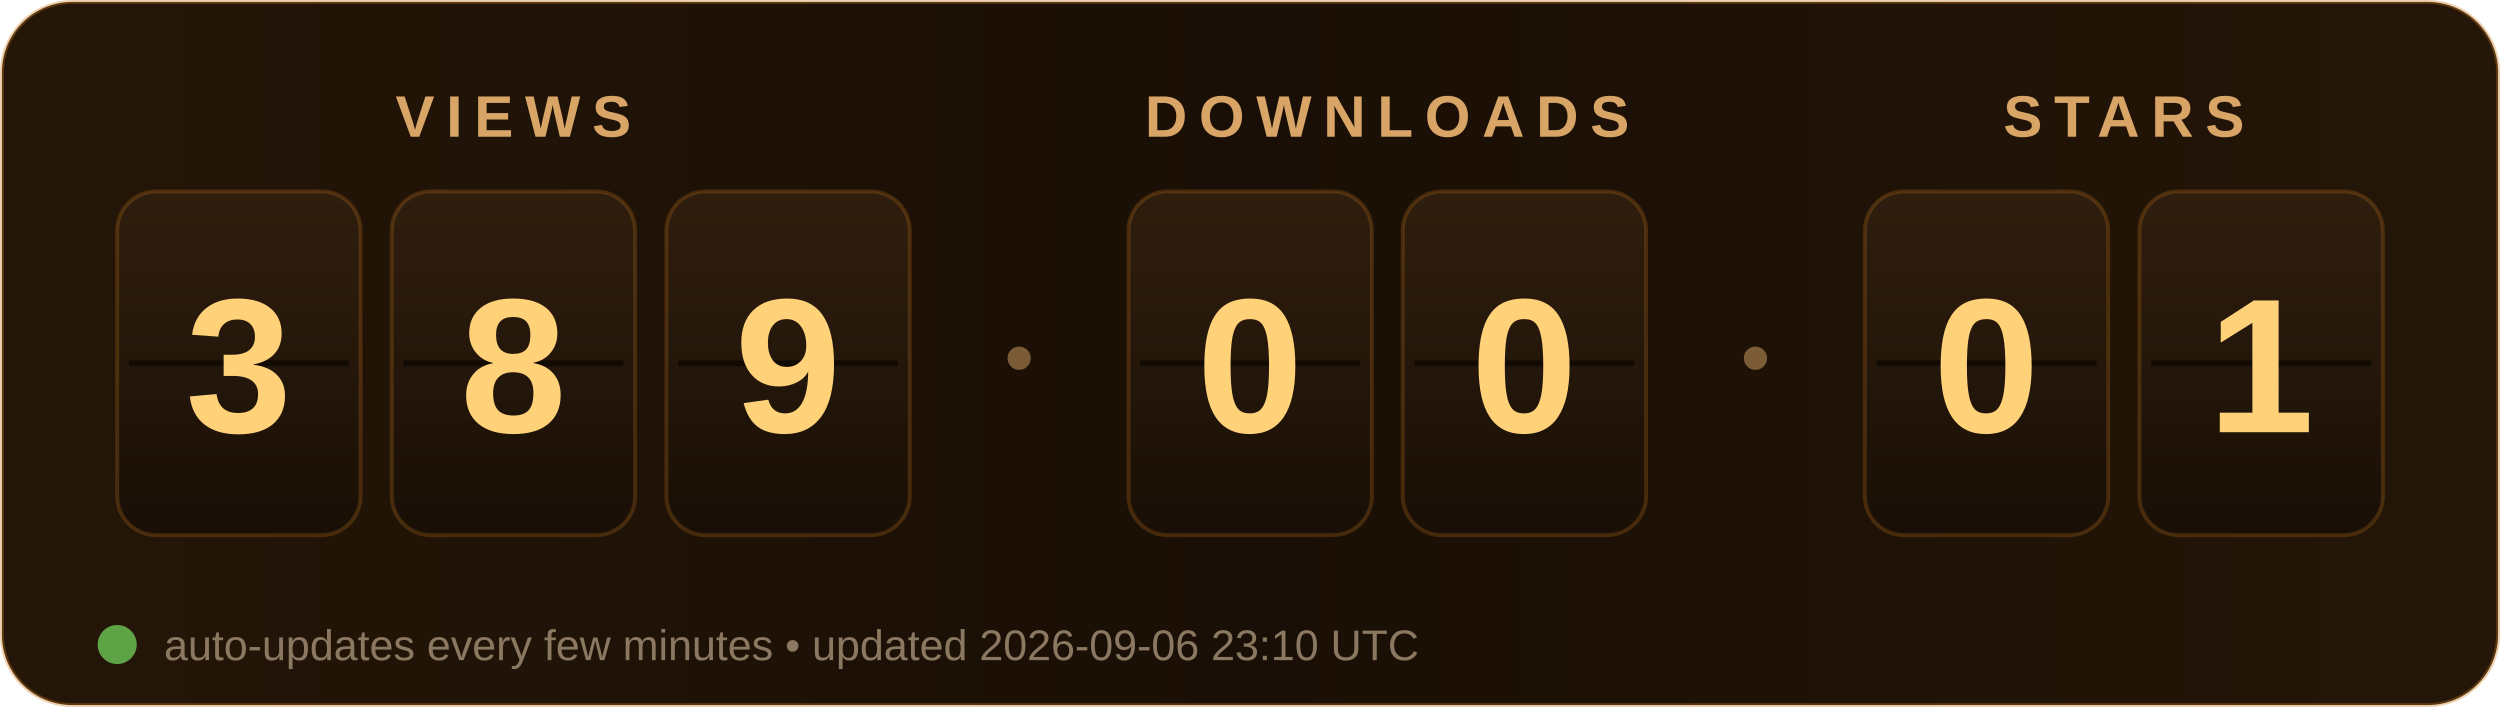
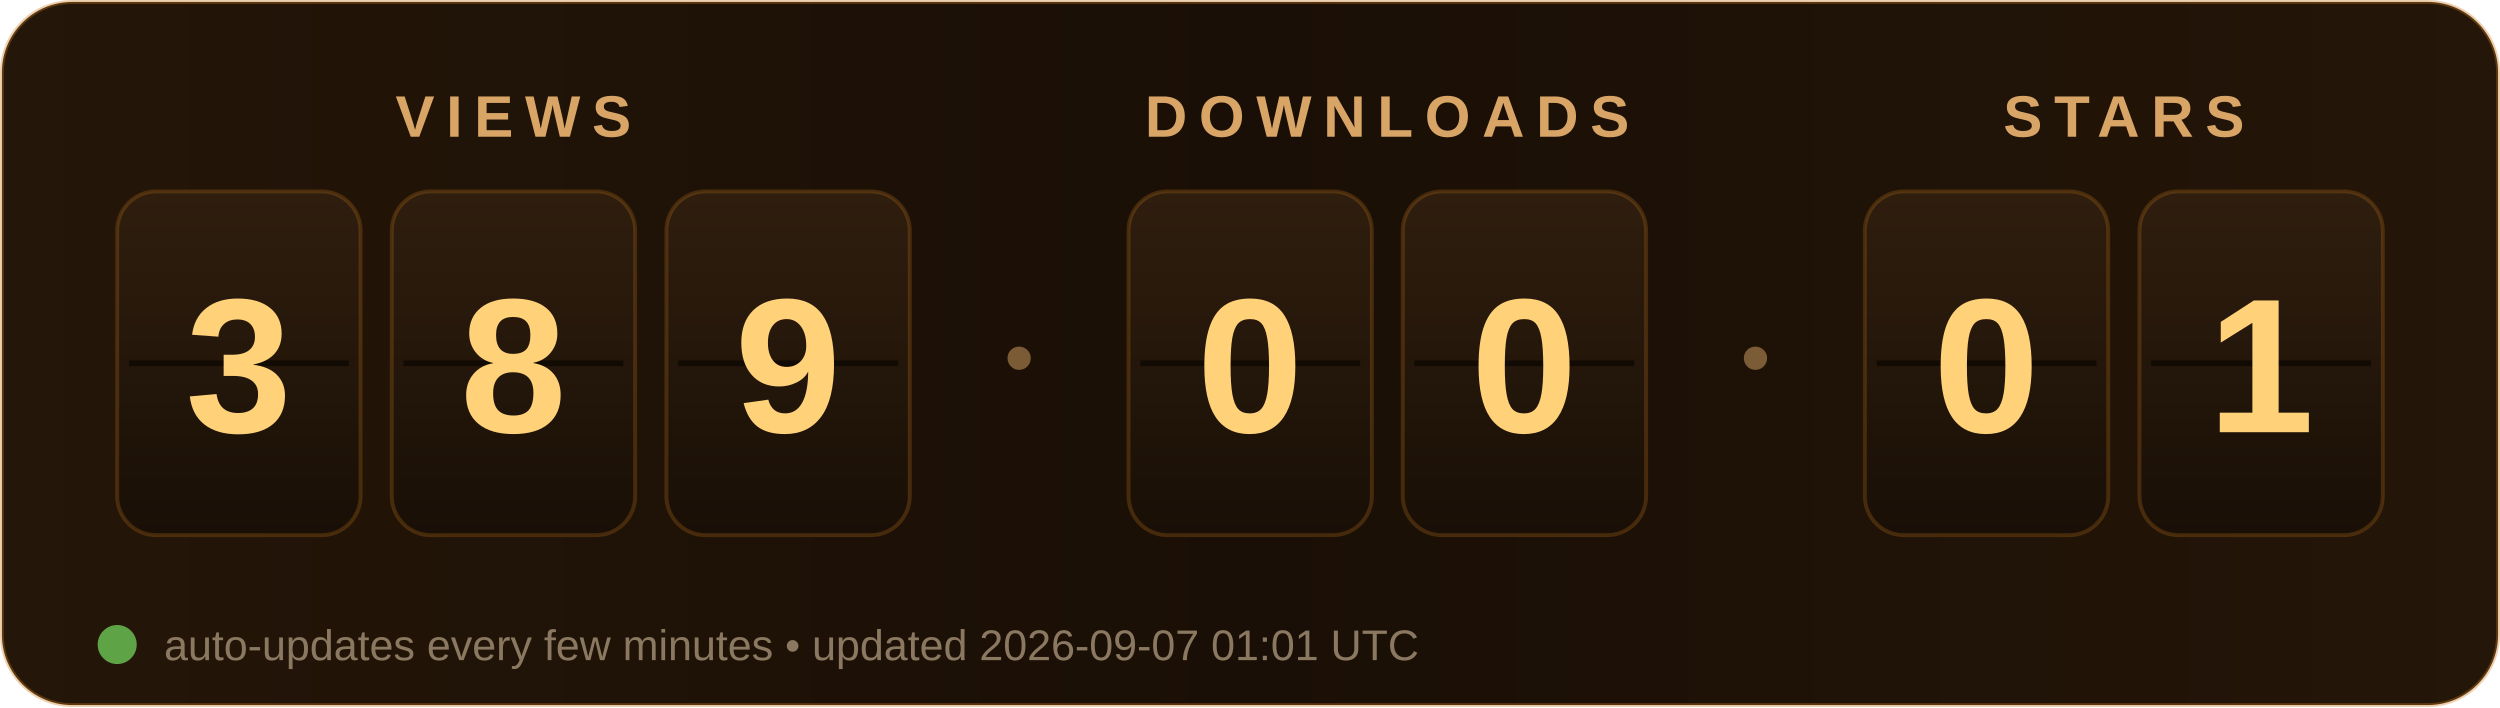
- <svg xmlns="http://www.w3.org/2000/svg" width="640" height="181" viewBox="0 0 640 181" role="img" aria-label="MelonDMA live stats — total views: 389 (tracked since 2026-08-18, GitHub only retains 14 days per API call so earlier history can't be recovered), total downloads: 0, GitHub stars: 1. Updated 2026-09-06 23:10 UTC.">
+ <svg xmlns="http://www.w3.org/2000/svg" width="640" height="181" viewBox="0 0 640 181" role="img" aria-label="MelonDMA live stats — total views: 389 (tracked since 2026-08-18, GitHub only retains 14 days per API call so earlier history can't be recovered), total downloads: 0, GitHub stars: 1. Updated 2026-09-07 01:01 UTC.">
  <defs>
    <linearGradient id="boardBg" x1="0" y1="0" x2="640" y2="0" gradientUnits="userSpaceOnUse">
      <stop offset="0" stop-color="#241608" />
      <stop offset="0.5" stop-color="#1a0f06" />
      <stop offset="1" stop-color="#241608" />
    </linearGradient>
    <linearGradient id="tileBg" x1="0" y1="0" x2="0" y2="88" gradientUnits="userSpaceOnUse">
      <stop offset="0" stop-color="#2f1e0e" />
      <stop offset="1" stop-color="#190f06" />
    </linearGradient>
  </defs>
  <rect x="0.5" y="0.5" width="639" height="180" rx="18" fill="url(#boardBg)" stroke="#C97A1E" stroke-opacity="0.35" />
  <text x="131.4" y="35" text-anchor="middle" font-family="Arial, Helvetica, sans-serif" font-weight="700" font-size="15" letter-spacing="3" fill="#D9A566">VIEWS</text>
  <g transform="translate(30.0,49)">
    <rect width="62.3" height="88" rx="10" fill="url(#tileBg)" stroke="#C97A1E" stroke-opacity="0.25" />
    <line x1="3" y1="44" x2="59.3" y2="44" stroke="#0f0904" stroke-width="1.5" opacity="0.85" />
    <text x="31.1" y="61.64" text-anchor="middle" font-family="Arial, Helvetica, sans-serif" font-weight="900" font-size="49" fill="#FFD27A">3</text>
    <rect x="0" y="44" width="62.3" height="0" rx="10" fill="#3a2410">
      <animate attributeName="height" values="0;88;0" keyTimes="0;0.55;1" dur="0.7s" begin="0.15s" calcMode="spline" keySplines="0.3 0.7 0.3 1;0.3 0 0.7 1" />
      <animate attributeName="y" values="44;0;44" keyTimes="0;0.55;1" dur="0.7s" begin="0.15s" calcMode="spline" keySplines="0.3 0.7 0.3 1;0.3 0 0.7 1" />
    </rect>
  </g>
  <g transform="translate(100.3,49)">
    <rect width="62.3" height="88" rx="10" fill="url(#tileBg)" stroke="#C97A1E" stroke-opacity="0.25" />
    <line x1="3" y1="44" x2="59.3" y2="44" stroke="#0f0904" stroke-width="1.5" opacity="0.85" />
    <text x="31.1" y="61.64" text-anchor="middle" font-family="Arial, Helvetica, sans-serif" font-weight="900" font-size="49" fill="#FFD27A">8</text>
    <rect x="0" y="44" width="62.3" height="0" rx="10" fill="#3a2410">
      <animate attributeName="height" values="0;88;0" keyTimes="0;0.55;1" dur="0.7s" begin="0.24s" calcMode="spline" keySplines="0.3 0.7 0.3 1;0.3 0 0.7 1" />
      <animate attributeName="y" values="44;0;44" keyTimes="0;0.55;1" dur="0.7s" begin="0.24s" calcMode="spline" keySplines="0.3 0.7 0.3 1;0.3 0 0.7 1" />
    </rect>
  </g>
  <g transform="translate(170.6,49)">
    <rect width="62.3" height="88" rx="10" fill="url(#tileBg)" stroke="#C97A1E" stroke-opacity="0.25" />
    <line x1="3" y1="44" x2="59.3" y2="44" stroke="#0f0904" stroke-width="1.5" opacity="0.85" />
    <text x="31.1" y="61.64" text-anchor="middle" font-family="Arial, Helvetica, sans-serif" font-weight="900" font-size="49" fill="#FFD27A">9</text>
    <rect x="0" y="44" width="62.3" height="0" rx="10" fill="#3a2410">
      <animate attributeName="height" values="0;88;0" keyTimes="0;0.55;1" dur="0.7s" begin="0.33s" calcMode="spline" keySplines="0.3 0.7 0.3 1;0.3 0 0.7 1" />
      <animate attributeName="y" values="44;0;44" keyTimes="0;0.55;1" dur="0.7s" begin="0.33s" calcMode="spline" keySplines="0.3 0.7 0.3 1;0.3 0 0.7 1" />
    </rect>
  </g>
  <text x="355.1" y="35" text-anchor="middle" font-family="Arial, Helvetica, sans-serif" font-weight="700" font-size="15" letter-spacing="3" fill="#D9A566">DOWNLOADS</text>
  <g transform="translate(288.9,49)">
    <rect width="62.3" height="88" rx="10" fill="url(#tileBg)" stroke="#C97A1E" stroke-opacity="0.25" />
    <line x1="3" y1="44" x2="59.3" y2="44" stroke="#0f0904" stroke-width="1.5" opacity="0.85" />
    <text x="31.1" y="61.64" text-anchor="middle" font-family="Arial, Helvetica, sans-serif" font-weight="900" font-size="49" fill="#FFD27A">0</text>
    <rect x="0" y="44" width="62.3" height="0" rx="10" fill="#3a2410">
      <animate attributeName="height" values="0;88;0" keyTimes="0;0.55;1" dur="0.7s" begin="0.42s" calcMode="spline" keySplines="0.3 0.7 0.3 1;0.3 0 0.7 1" />
      <animate attributeName="y" values="44;0;44" keyTimes="0;0.55;1" dur="0.7s" begin="0.42s" calcMode="spline" keySplines="0.3 0.7 0.3 1;0.3 0 0.7 1" />
    </rect>
  </g>
  <g transform="translate(359.1,49)">
    <rect width="62.3" height="88" rx="10" fill="url(#tileBg)" stroke="#C97A1E" stroke-opacity="0.25" />
    <line x1="3" y1="44" x2="59.3" y2="44" stroke="#0f0904" stroke-width="1.5" opacity="0.85" />
    <text x="31.1" y="61.64" text-anchor="middle" font-family="Arial, Helvetica, sans-serif" font-weight="900" font-size="49" fill="#FFD27A">0</text>
    <rect x="0" y="44" width="62.3" height="0" rx="10" fill="#3a2410">
      <animate attributeName="height" values="0;88;0" keyTimes="0;0.55;1" dur="0.7s" begin="0.51s" calcMode="spline" keySplines="0.3 0.7 0.3 1;0.3 0 0.7 1" />
      <animate attributeName="y" values="44;0;44" keyTimes="0;0.55;1" dur="0.7s" begin="0.51s" calcMode="spline" keySplines="0.3 0.7 0.3 1;0.3 0 0.7 1" />
    </rect>
  </g>
  <text x="543.7" y="35" text-anchor="middle" font-family="Arial, Helvetica, sans-serif" font-weight="700" font-size="15" letter-spacing="3" fill="#D9A566">STARS</text>
  <g transform="translate(477.4,49)">
    <rect width="62.3" height="88" rx="10" fill="url(#tileBg)" stroke="#C97A1E" stroke-opacity="0.25" />
    <line x1="3" y1="44" x2="59.3" y2="44" stroke="#0f0904" stroke-width="1.5" opacity="0.85" />
    <text x="31.1" y="61.64" text-anchor="middle" font-family="Arial, Helvetica, sans-serif" font-weight="900" font-size="49" fill="#FFD27A">0</text>
    <rect x="0" y="44" width="62.3" height="0" rx="10" fill="#3a2410">
      <animate attributeName="height" values="0;88;0" keyTimes="0;0.55;1" dur="0.7s" begin="0.60s" calcMode="spline" keySplines="0.3 0.7 0.3 1;0.3 0 0.7 1" />
      <animate attributeName="y" values="44;0;44" keyTimes="0;0.55;1" dur="0.7s" begin="0.60s" calcMode="spline" keySplines="0.3 0.7 0.3 1;0.3 0 0.7 1" />
    </rect>
  </g>
  <g transform="translate(547.7,49)">
    <rect width="62.3" height="88" rx="10" fill="url(#tileBg)" stroke="#C97A1E" stroke-opacity="0.25" />
    <line x1="3" y1="44" x2="59.3" y2="44" stroke="#0f0904" stroke-width="1.5" opacity="0.85" />
    <text x="31.1" y="61.64" text-anchor="middle" font-family="Arial, Helvetica, sans-serif" font-weight="900" font-size="49" fill="#FFD27A">1</text>
    <rect x="0" y="44" width="62.3" height="0" rx="10" fill="#3a2410">
      <animate attributeName="height" values="0;88;0" keyTimes="0;0.55;1" dur="0.7s" begin="0.69s" calcMode="spline" keySplines="0.3 0.7 0.3 1;0.3 0 0.7 1" />
      <animate attributeName="y" values="44;0;44" keyTimes="0;0.55;1" dur="0.7s" begin="0.69s" calcMode="spline" keySplines="0.3 0.7 0.3 1;0.3 0 0.7 1" />
    </rect>
  </g>
  <text x="260.9" y="99" text-anchor="middle" font-family="Arial, Helvetica, sans-serif" font-size="22" fill="#D9A566" opacity="0.5">•</text>
  <text x="449.4" y="99" text-anchor="middle" font-family="Arial, Helvetica, sans-serif" font-size="22" fill="#D9A566" opacity="0.5">•</text>
  <circle cx="30" cy="165" r="5" fill="#5FA347">
    <animate attributeName="opacity" values="1;0.35;1" dur="1.8s" repeatCount="indefinite" />
  </circle>
-   <text x="42" y="169" font-family="Arial, Helvetica, sans-serif" font-size="11" fill="#8B7860">auto-updates every few minutes • updated 2026-09-06 23:10 UTC</text>
+   <text x="42" y="169" font-family="Arial, Helvetica, sans-serif" font-size="11" fill="#8B7860">auto-updates every few minutes • updated 2026-09-07 01:01 UTC</text>
</svg>
